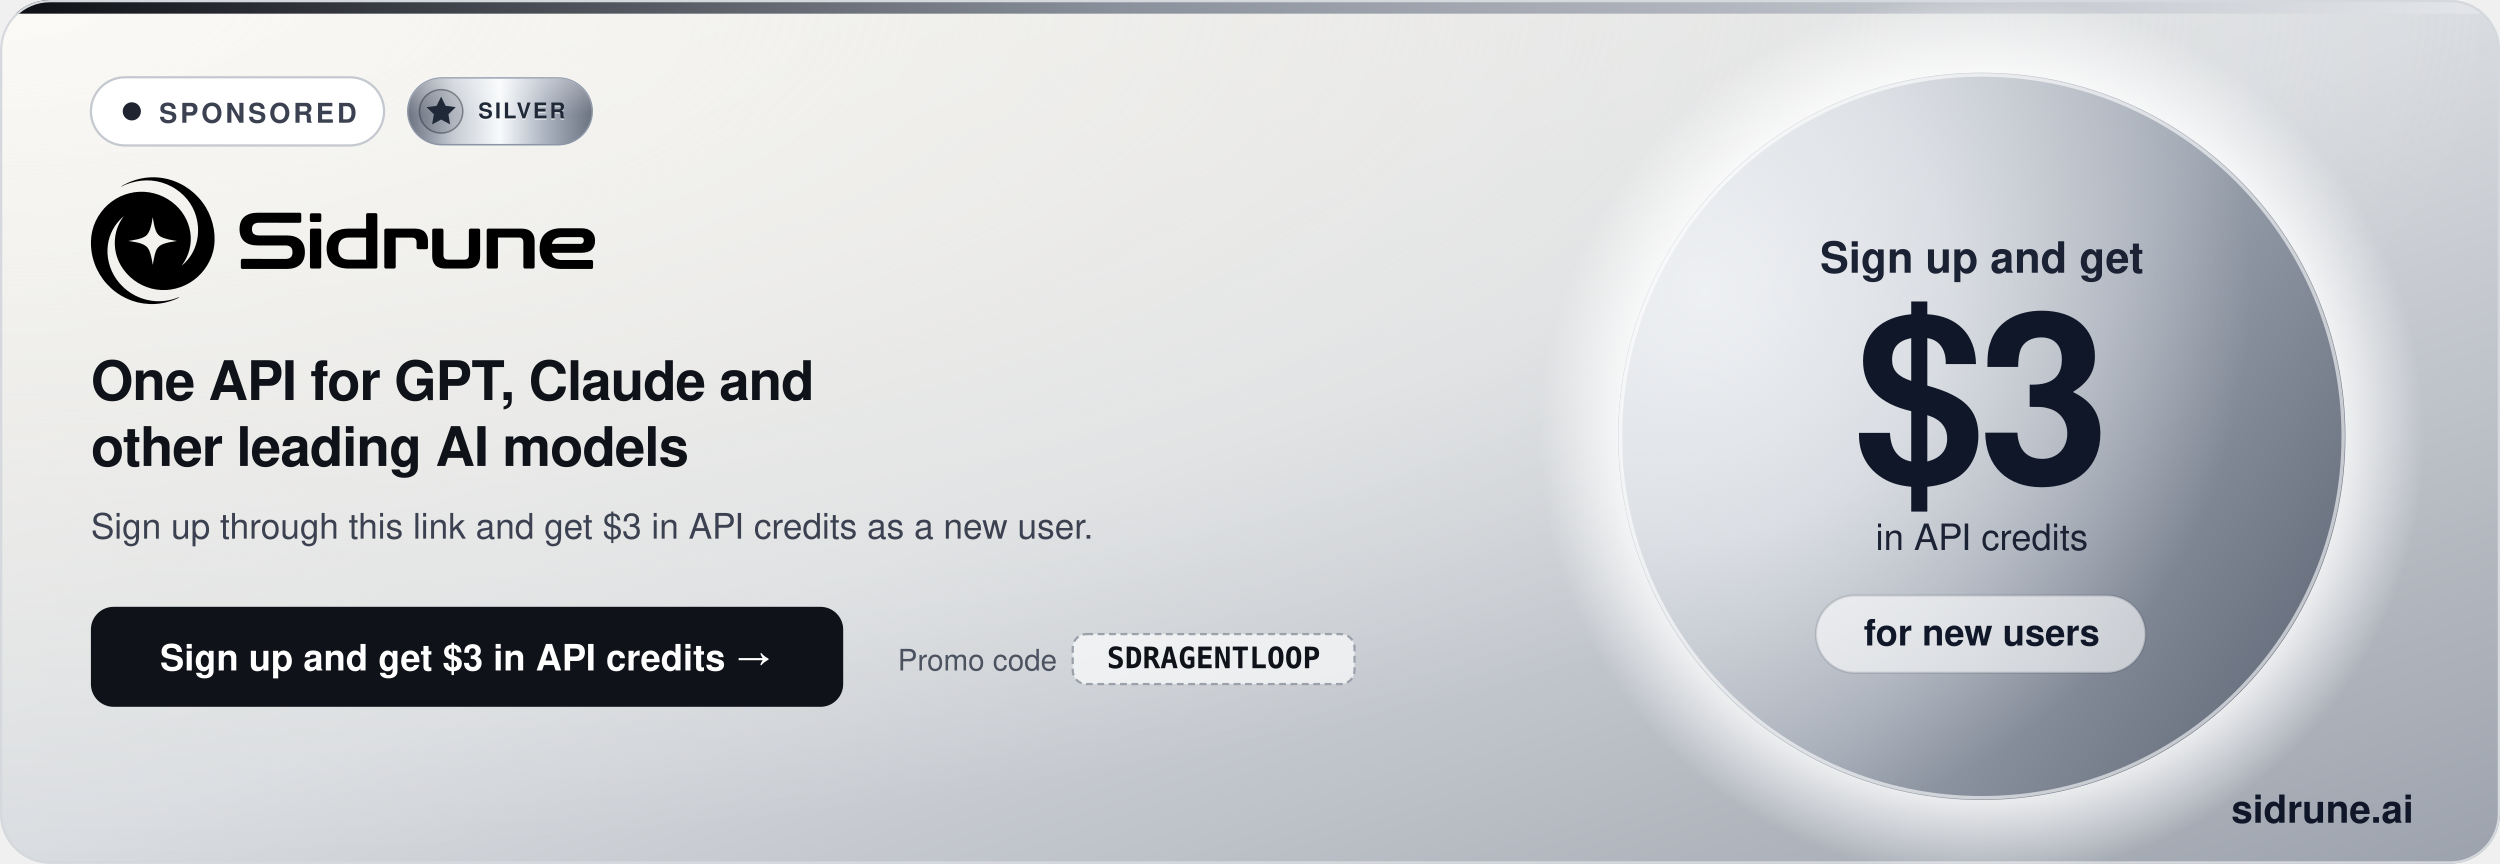
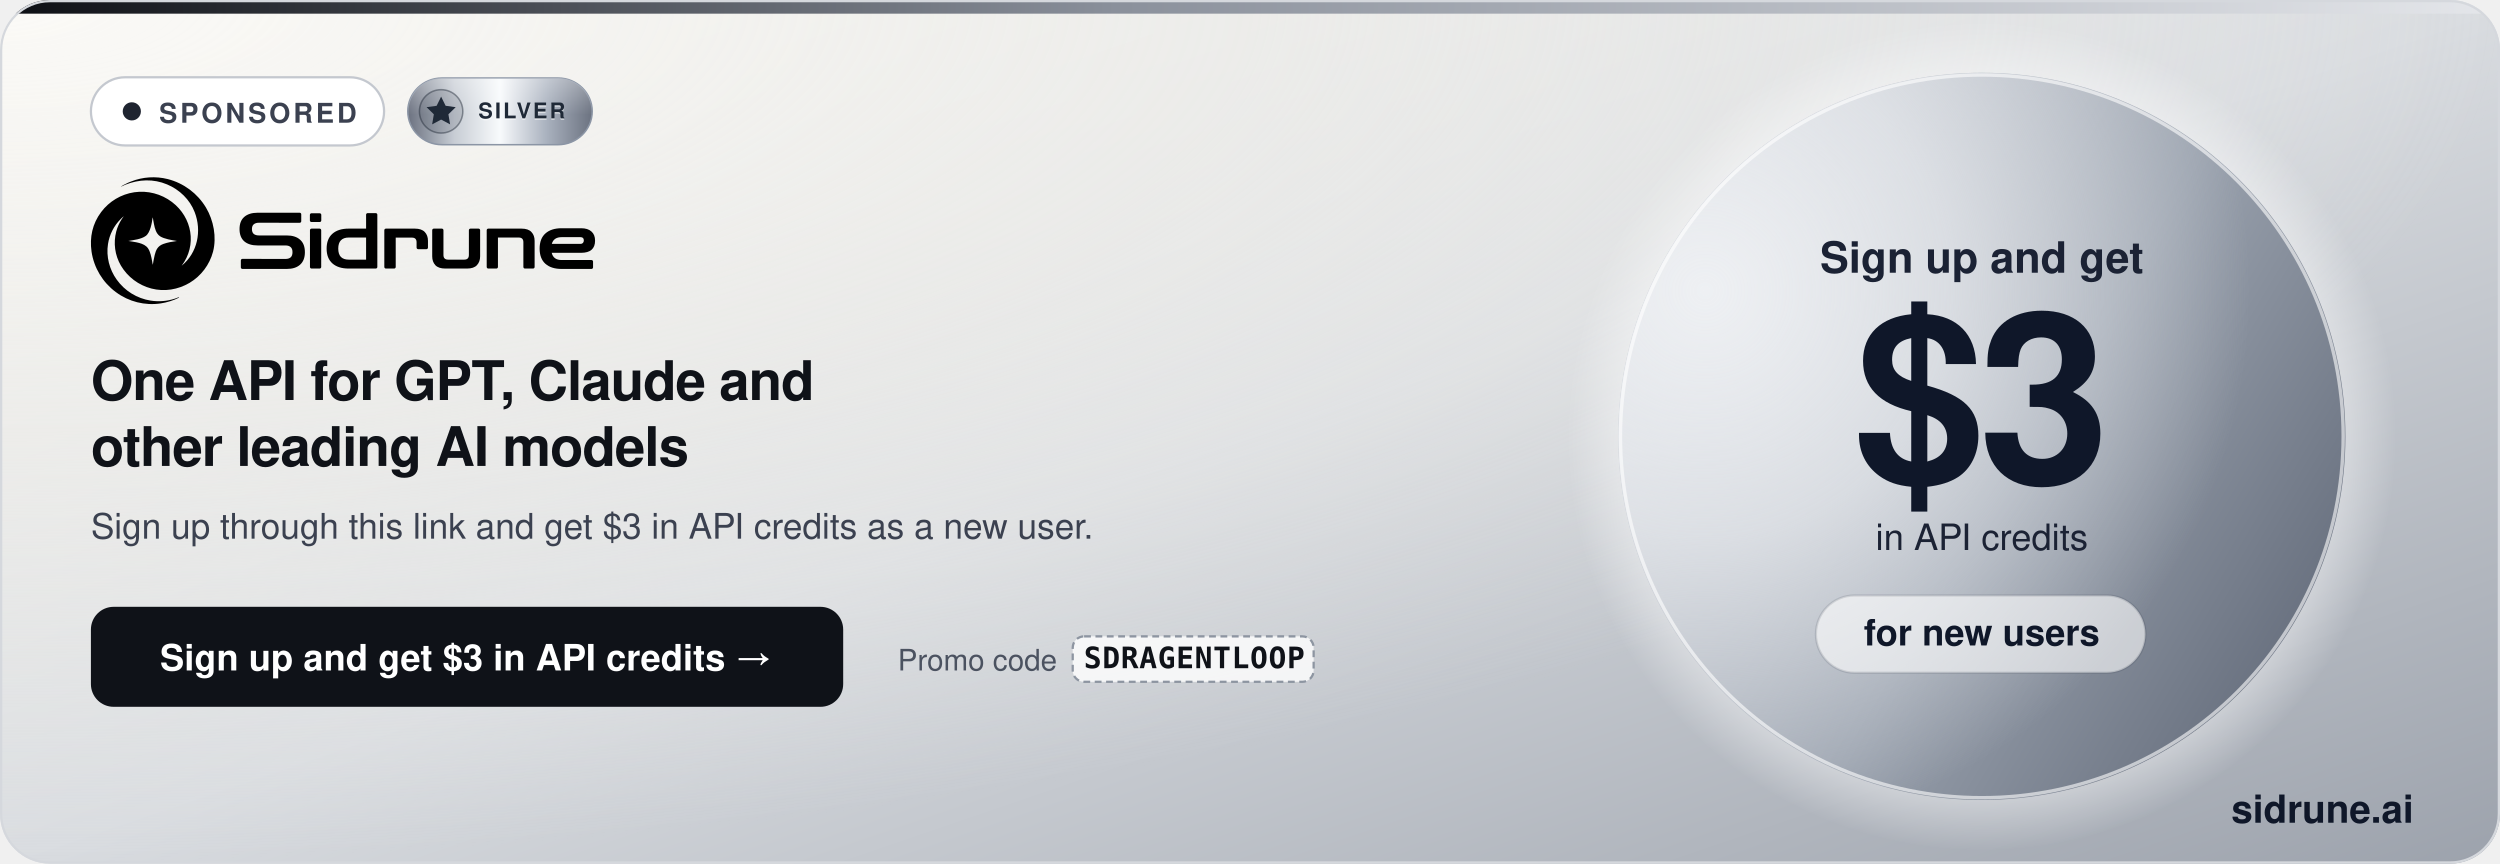
<svg xmlns="http://www.w3.org/2000/svg" width="1100" height="380" viewBox="0 0 1100 380" role="img" aria-label="Sidrune AI (Silver Sponsor): One API for GPT, Claude and other leading AI models. Sign up and get $3 in API credits.">
  <defs>
    <linearGradient id="bg" x1="0" y1="0" x2="1" y2="1">
      <stop offset="0" stop-color="#f4f3ef" />
      <stop offset=".5" stop-color="#d9dce0" />
      <stop offset="1" stop-color="#9ca2ac" />
    </linearGradient>
    <radialGradient id="hl" cx="0" cy="0" r="1" gradientUnits="objectBoundingBox">
      <stop offset="0" stop-color="#fbfaf7" />
      <stop offset=".5" stop-color="#f1f0ec" stop-opacity=".6" />
      <stop offset="1" stop-color="#f1f0ec" stop-opacity="0" />
    </radialGradient>
    <linearGradient id="stripe" x1="0" y1="0" x2="1" y2="0">
      <stop offset="0" stop-color="#0b0d12" />
      <stop offset=".45" stop-color="#8b919c" />
      <stop offset="1" stop-color="#e5e7eb" />
    </linearGradient>
    <radialGradient id="orbHl" cx=".12" cy=".3" r=".75">
      <stop offset="0" stop-color="#eef0f3" />
      <stop offset=".45" stop-color="#eef0f3" stop-opacity=".7" />
      <stop offset="1" stop-color="#eef0f3" stop-opacity="0" />
    </radialGradient>
    <linearGradient id="orb" x1="0" y1=".2" x2="1" y2=".8">
      <stop offset="0" stop-color="#c9cdd4" />
      <stop offset=".55" stop-color="#9aa2ae" />
      <stop offset="1" stop-color="#626a79" />
    </linearGradient>
    <radialGradient id="orbGlow" cx=".5" cy=".5" r=".5">
-       <stop offset=".82" stop-color="#ffffff" stop-opacity=".75" />
+       <stop offset=".88" stop-color="#ffffff" stop-opacity=".35" />
      <stop offset="1" stop-color="#ffffff" stop-opacity="0" />
    </radialGradient>
    <clipPath id="card">
      <rect width="1100" height="380" rx="22" />
    </clipPath>
  </defs>
  <g clip-path="url(#card)">
    <rect width="1100" height="380" fill="url(#bg)" />
    <rect width="1100" height="380" fill="url(#hl)" />
    <rect width="1100" height="6" fill="url(#stripe)" />
    <rect x=".5" y=".5" width="1099" height="379" rx="21.5" fill="none" stroke="#d5d8dd" />
  </g>
  <rect x="40" y="34" width="129" height="30" rx="15" fill="#ffffff" stroke="#c4c8cf" />
  <circle cx="58" cy="49" r="4" fill="#1f2430" />
  <text x="70" y="54" font-family="-apple-system, BlinkMacSystemFont, 'Segoe UI', Helvetica, Arial, sans-serif" font-size="12" font-weight="700" letter-spacing="1.3" fill="#3b4150">SPONSORED</text>
  <svg x="179" y="34" width="82" height="30" viewBox="0 0 120 44">
    <defs>
      <linearGradient id="bm" x1="0" y1="0" x2="1" y2="0">
        <stop offset="0.00" stop-color="#6b7280" />
        <stop offset="0.25" stop-color="#c7ccd4" />
        <stop offset="0.50" stop-color="#f8fafc" />
        <stop offset="0.75" stop-color="#aab2bf" />
        <stop offset="1.00" stop-color="#6b7280" />
      </linearGradient>
      <linearGradient id="bs" x1="0" y1="0" x2="0" y2="1">
        <stop offset="0" stop-color="#fff" stop-opacity=".32" />
        <stop offset=".55" stop-color="#fff" stop-opacity="0" />
      </linearGradient>
    </defs>
    <rect x=".5" y=".5" width="119" height="43" rx="22" fill="url(#bm)" stroke="#8b95a5" />
    <rect x=".5" y=".5" width="119" height="43" rx="22" fill="url(#bs)" />
    <circle cx="22" cy="22" r="14" fill="#1f2937" fill-opacity=".14" stroke="#1f2937" stroke-opacity=".45" />
    <path d="M22 12.5l2.9 5.9 6.5.9-4.7 4.6 1.1 6.5L22 27.3l-5.8 3.1 1.1-6.5-4.7-4.6 6.5-.9z" fill="#1f2937" />
    <text x="46" y="27.5" text-anchor="start" font-family="-apple-system, BlinkMacSystemFont, 'Segoe UI', Helvetica, Arial, sans-serif" font-size="14" font-weight="800" letter-spacing="1.4" fill="#ffffff" fill-opacity=".55">SILVER</text>
    <text x="46" y="26.5" text-anchor="start" font-family="-apple-system, BlinkMacSystemFont, 'Segoe UI', Helvetica, Arial, sans-serif" font-size="14" font-weight="800" letter-spacing="1.4" fill="#1f2937">SILVER</text>
  </svg>
  <svg x="40" y="78" width="222" height="56" viewBox="0 0 555 140" fill="none">
    <path d="M166.677 100.837C165.714 100.837 164.933 100.056 164.933 99.093V91.495C164.933 90.531 165.716 89.75 166.68 89.752L213.976 89.834C216.478 89.834 218.383 89.265 219.691 88.128C221.055 86.934 221.738 85.029 221.738 82.413C221.738 79.798 221.055 77.921 219.691 76.784C218.383 75.59 216.478 74.993 213.976 74.993H183.442C177.13 74.993 172.212 73.486 168.686 70.473C165.218 67.402 163.483 62.91 163.483 56.997C163.483 51.083 165.218 46.619 168.686 43.606C172.212 40.535 177.13 39 183.442 39H229.632C230.595 39 231.376 39.781 231.376 40.744V48.341C231.376 49.305 230.593 50.087 229.629 50.085L184.892 50.003C182.447 50.003 180.542 50.571 179.177 51.709C177.812 52.789 177.13 54.551 177.13 56.997C177.13 59.442 177.812 61.233 179.177 62.37C180.542 63.45 182.447 63.99 184.892 63.99H215.426C221.738 63.99 226.628 65.554 230.096 68.682C233.622 71.752 235.384 76.329 235.384 82.413C235.384 88.441 233.622 93.018 230.096 96.145C226.628 99.273 221.738 100.837 215.426 100.837H166.677Z" fill="black" />
    <path d="M242.699 100.41C241.736 100.41 240.956 99.629 240.956 98.666V58.228C240.956 57.266 241.736 56.485 242.699 56.485H251.579C252.542 56.485 253.323 57.266 253.323 58.228V98.666C253.323 99.629 252.542 100.41 251.579 100.41H242.699ZM242.614 49.235C241.651 49.235 240.87 48.454 240.87 47.491V41.341C240.87 40.378 241.651 39.597 242.614 39.597H251.665C252.628 39.597 253.408 40.378 253.408 41.341V47.491C253.408 48.454 252.628 49.235 251.665 49.235H242.614Z" fill="black" />
    <path d="M315.064 98.666C315.064 99.629 314.284 100.41 313.321 100.41H302.697V41.17C302.697 40.207 303.478 39.426 304.441 39.426H313.321C314.284 39.426 315.064 40.207 315.064 41.17V98.666ZM312.932 100.41H283.506C275.887 100.41 269.945 98.534 265.68 94.781C261.416 91.028 259.283 85.598 259.283 78.49C259.283 71.326 261.416 65.867 265.68 62.114C269.945 58.361 275.887 56.485 283.506 56.485H312.079V66.293H283.506C279.81 66.293 276.967 67.317 274.977 69.364C273.044 71.354 272.077 74.396 272.077 78.49C272.077 82.527 273.044 85.569 274.977 87.616C276.967 89.606 279.81 90.602 283.506 90.602H312.932V100.41Z" fill="black" />
    <path d="M324.496 100.41C323.533 100.41 322.753 99.629 322.753 98.666V58.228C322.753 57.266 323.533 56.485 324.496 56.485H356.358C361.304 56.485 364.944 57.736 367.275 60.238C369.606 62.683 370.772 65.924 370.772 69.961V77.344C370.772 78.306 369.991 79.087 369.028 79.087H359.978C359.015 79.087 358.234 78.306 358.234 77.344V71.496C358.234 68.085 356.528 66.379 353.116 66.379H335.29V98.666C335.29 99.629 334.51 100.41 333.547 100.41H324.496Z" fill="black" />
    <path d="M389.841 100.41C384.837 100.41 381.17 99.159 378.839 96.657C376.564 94.155 375.427 90.914 375.427 86.934V58.228C375.427 57.266 376.208 56.485 377.171 56.485H386.051C387.014 56.485 387.794 57.266 387.794 58.228V85.484C387.794 88.896 389.5 90.602 392.912 90.602H410.652C414.064 90.602 415.77 88.896 415.77 85.484V58.228C415.77 57.266 416.551 56.485 417.514 56.485H426.394C427.357 56.485 428.137 57.266 428.137 58.228V86.934C428.137 90.914 426.972 94.155 424.64 96.657C422.366 99.159 418.727 100.41 413.723 100.41H389.841Z" fill="black" />
    <path d="M437.111 100.41C436.148 100.41 435.368 99.629 435.368 98.666V58.228C435.368 57.266 436.148 56.485 437.111 56.485H473.664C478.668 56.485 482.307 57.736 484.581 60.238C486.913 62.683 488.078 65.924 488.078 69.961V98.666C488.078 99.629 487.298 100.41 486.335 100.41H477.455C476.492 100.41 475.711 99.629 475.711 98.666V71.411C475.711 67.999 474.005 66.293 470.593 66.293H447.735V98.666C447.735 99.629 446.954 100.41 445.991 100.41H437.111Z" fill="black" />
    <path d="M517.816 100.837C510.196 100.837 504.254 98.96 499.99 95.207C495.725 91.398 493.593 85.825 493.593 78.49C493.593 71.098 495.725 65.526 499.99 61.773C504.254 57.963 510.196 56.058 517.816 56.058H539.139C544.142 56.058 547.952 57.252 550.568 59.641C553.24 61.972 554.576 65.327 554.576 69.705C554.576 78.632 549.431 83.096 539.139 83.096H506.898C508.092 88.384 511.732 91.028 517.816 91.028H550.615C551.578 91.028 552.359 91.809 552.359 92.772V99.093C552.359 100.056 551.578 100.837 550.615 100.837H517.816ZM517.816 65.867C511.959 65.867 508.348 68.34 506.984 73.287H538.542C539.679 73.287 540.56 72.946 541.186 72.264C541.868 71.582 542.209 70.643 542.209 69.449C542.209 67.061 540.987 65.867 538.542 65.867H517.816Z" fill="black" />
    <path d="M44.235 4.62C57.028 -0.439 71.083 -1.37 84.431 1.959C102.102 6.455 117.272 17.769 126.62 33.424C134.978 47.528 138.457 65.863 134.342 81.855C130.526 96.213 121.258 108.516 108.509 116.146C95.806 123.62 80.882 126.1 66.54 122.379C52.503 118.74 40.467 109.71 33.048 97.25C26.378 85.884 24.518 72.327 27.88 59.584C29.178 54.732 31.242 50.118 33.993 45.916C34.731 44.782 35.467 43.866 36.214 42.792C35.207 43.522 33.599 45.121 32.666 46.041C25.255 53.469 20.397 63.061 18.795 73.431C16.612 87.065 20.342 101.499 28.415 112.644C37.254 124.995 50.679 133.285 65.682 135.653C74.662 137.077 83.854 136.328 92.486 133.47C93.365 133.172 95.763 132.362 96.456 131.989C96.933 132.112 96.806 132.004 97.019 132.348C91.26 135.385 83.354 137.791 76.921 138.736C59.442 141.385 41.63 136.914 27.473 126.325C12.951 115.619 3.306 99.556 0.684 81.705C-1.565 66.004 1.674 51.04 11.267 38.264C20.077 26.48 33.185 18.653 47.737 16.483C62.406 14.368 77.311 18.219 89.12 27.175C111.458 44.057 116.927 74.736 99.793 97.321C117.364 83.149 122.142 59.018 114.144 38.348C108.756 24.424 97.499 13.624 83.816 7.87C68.723 1.524 52.871 2.234 37.835 8.202C36.673 8.834 34.601 9.749 33.371 10.282L33.203 10.144C34.126 9.347 36.995 7.82 37.875 7.471C39.544 6.475 42.38 5.353 44.235 4.62ZM67.894 44.065C67.176 49.953 65.386 60.824 60.353 64.501C55.298 68.195 47.264 68.949 41.227 70.067C48.218 71.333 58.62 71.916 62.842 78.202C65.392 81.998 66.472 87.689 67.296 92.138C67.441 92.918 67.81 95.783 68.014 96.31C68.294 95.761 68.704 92.575 68.847 91.769C69.222 89.679 69.659 87.602 70.16 85.539C71.579 79.728 73.544 75.638 79.586 73.379C83.966 71.742 89.967 70.69 94.641 70.088C89.253 69.155 80.571 67.888 76.079 64.905C74.935 64.147 73.944 63.179 73.157 62.054C70.309 58.051 69.553 52.355 68.647 47.644C68.542 47.099 68.192 44.35 67.894 44.065ZM33.197 10.339C33.114 10.359 33.17 10.352 33.028 10.311C33.061 10.274 33.101 10.236 33.147 10.194L33.197 10.339ZM33.203 10.144C33.183 10.161 33.165 10.178 33.147 10.194L33.134 10.157L33.171 10.118L33.203 10.144Z" fill="black" />
  </svg>
  <text x="40" y="176" font-family="-apple-system, BlinkMacSystemFont, 'Segoe UI', Helvetica, Arial, sans-serif" font-size="24" font-weight="800" letter-spacing="-0.4" fill="#0f1218">One API for GPT, Claude and</text>
  <text x="40" y="205" font-family="-apple-system, BlinkMacSystemFont, 'Segoe UI', Helvetica, Arial, sans-serif" font-size="24" font-weight="800" letter-spacing="-0.4" fill="#0f1218">other leading AI models</text>
  <text x="40" y="237" font-family="-apple-system, BlinkMacSystemFont, 'Segoe UI', Helvetica, Arial, sans-serif" font-size="15.5" fill="#3b4150">Sign up through this link and get $3 in API credits as a new user.</text>
  <rect x="40" y="267" width="331" height="44" rx="10" fill="#0f1218" />
  <text x="205" y="295" text-anchor="middle" font-family="-apple-system, BlinkMacSystemFont, 'Segoe UI', Helvetica, Arial, sans-serif" font-size="16" font-weight="800" fill="#ffffff">Sign up and get $3 in API credits →</text>
  <text x="395" y="295" font-family="-apple-system, BlinkMacSystemFont, 'Segoe UI', Helvetica, Arial, sans-serif" font-size="13" fill="#4b5260">Promo code</text>
-   <rect x="472" y="279" width="124" height="22" rx="6" fill="#ffffff" fill-opacity=".65" stroke="#9aa1ab" stroke-dasharray="3 2" />
-   <text x="534" y="294" text-anchor="middle" font-family="'SF Mono', ui-monospace, Menlo, Consolas, monospace" font-size="13" font-weight="700" fill="#0f1218">SDRAGENTLOOP</text>
-   <circle cx="872" cy="192" r="196" fill="url(#orbGlow)" />
+   <rect x="472" y="280" width="106" height="20" rx="5" fill="#ffffff" fill-opacity=".8" stroke="#8d95a1" stroke-width="1" stroke-dasharray="3 2" />
+   <text x="525.5" y="294" text-anchor="middle" font-family="'SF Mono', ui-monospace, Menlo, Consolas, monospace" font-size="13" font-weight="800" letter-spacing=".3" fill="#0f1218">SDRAGENTLOOP</text>
+   <circle cx="872" cy="192" r="182" fill="url(#orbGlow)" />
  <circle cx="872" cy="192" r="160" fill="url(#orb)" />
  <circle cx="872" cy="192" r="160" fill="url(#orbHl)" />
  <circle cx="872" cy="192" r="159" fill="none" stroke="#ffffff" stroke-opacity=".6" stroke-width="1.5" />
  <text x="872" y="120" text-anchor="middle" font-family="-apple-system, BlinkMacSystemFont, 'Segoe UI', Helvetica, Arial, sans-serif" font-size="19.0" font-weight="600" fill="#1b2234">Sign up and get</text>
  <text x="872" y="212" text-anchor="middle" font-family="-apple-system, BlinkMacSystemFont, 'Segoe UI', Helvetica, Arial, sans-serif" font-size="104" font-weight="800" letter-spacing="-3" fill="#0f1729">$3</text>
  <text x="872" y="242" text-anchor="middle" font-family="-apple-system, BlinkMacSystemFont, 'Segoe UI', Helvetica, Arial, sans-serif" font-size="16" fill="#1b2234">in API credits</text>
  <rect x="799" y="262" width="145" height="34" rx="17" fill="#ffffff" fill-opacity=".6" stroke="#0f1729" stroke-opacity=".12" />
  <text x="872" y="284" text-anchor="middle" font-family="-apple-system, BlinkMacSystemFont, 'Segoe UI', Helvetica, Arial, sans-serif" font-size="16" font-weight="700" fill="#0f1729">for new users</text>
  <text x="1062" y="362" text-anchor="end" font-family="-apple-system, BlinkMacSystemFont, 'Segoe UI', Helvetica, Arial, sans-serif" font-size="17" font-weight="800" fill="#0f1729">sidrune.ai</text>
</svg>
